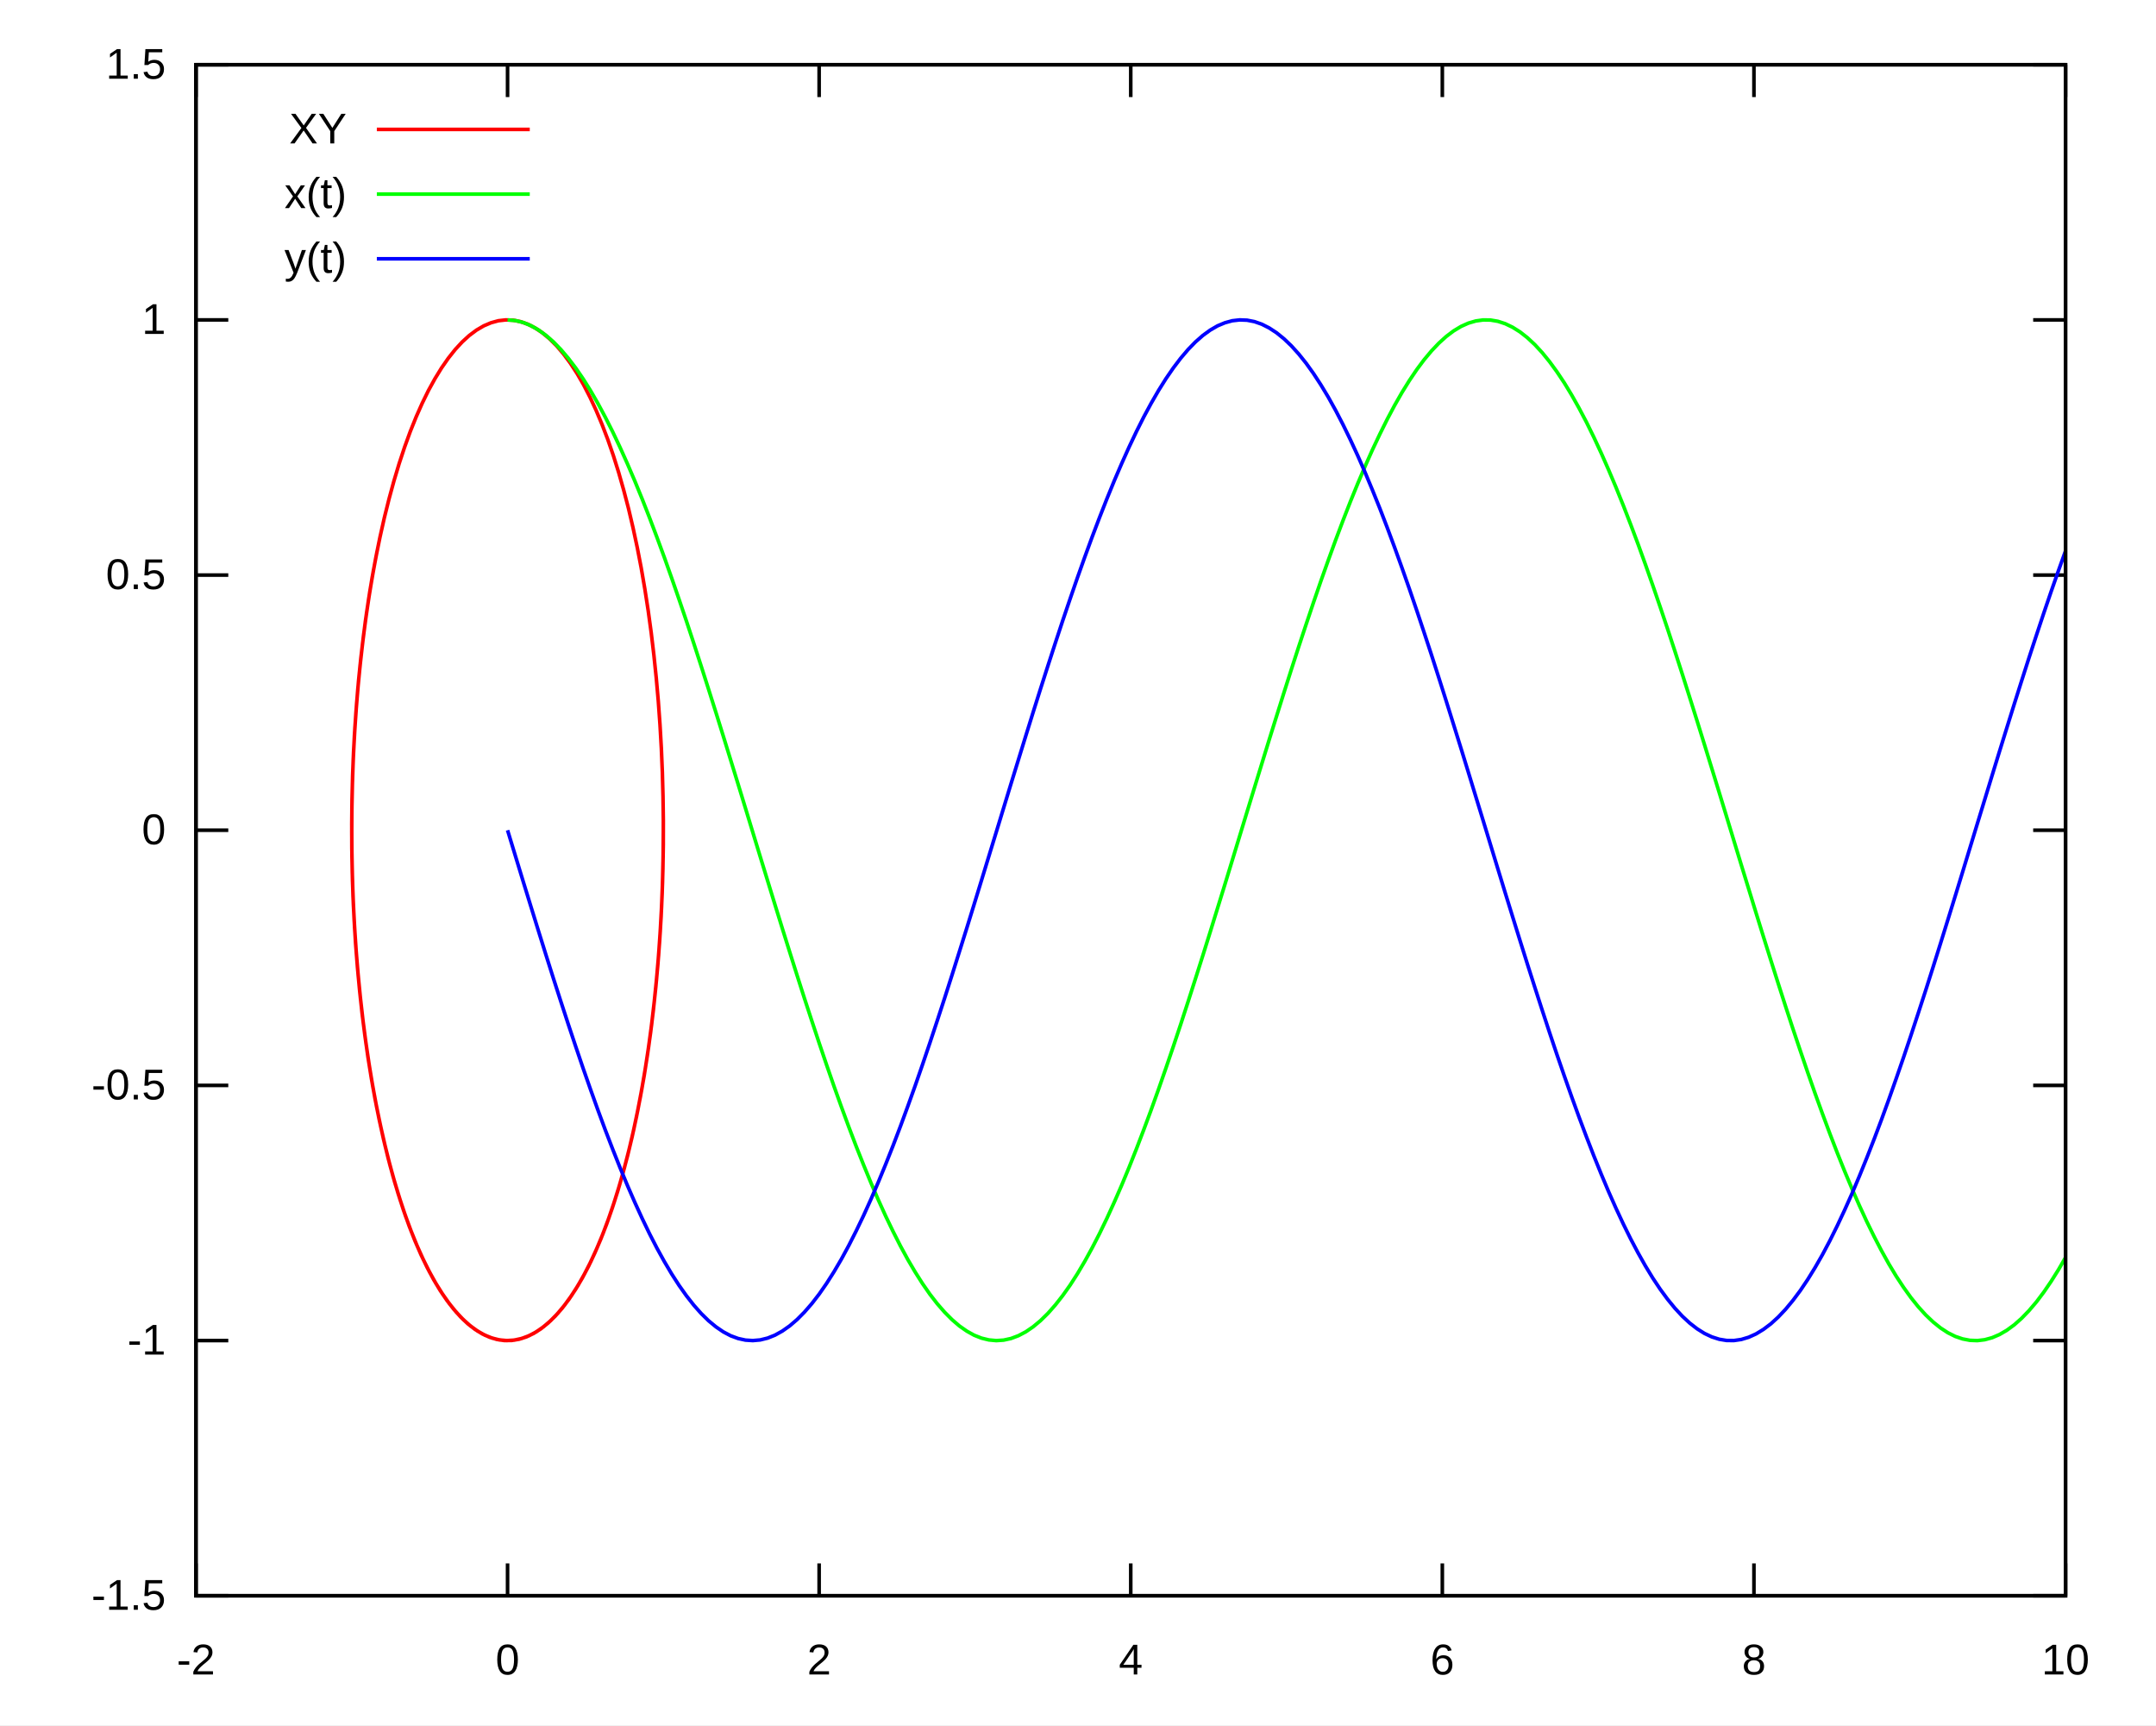
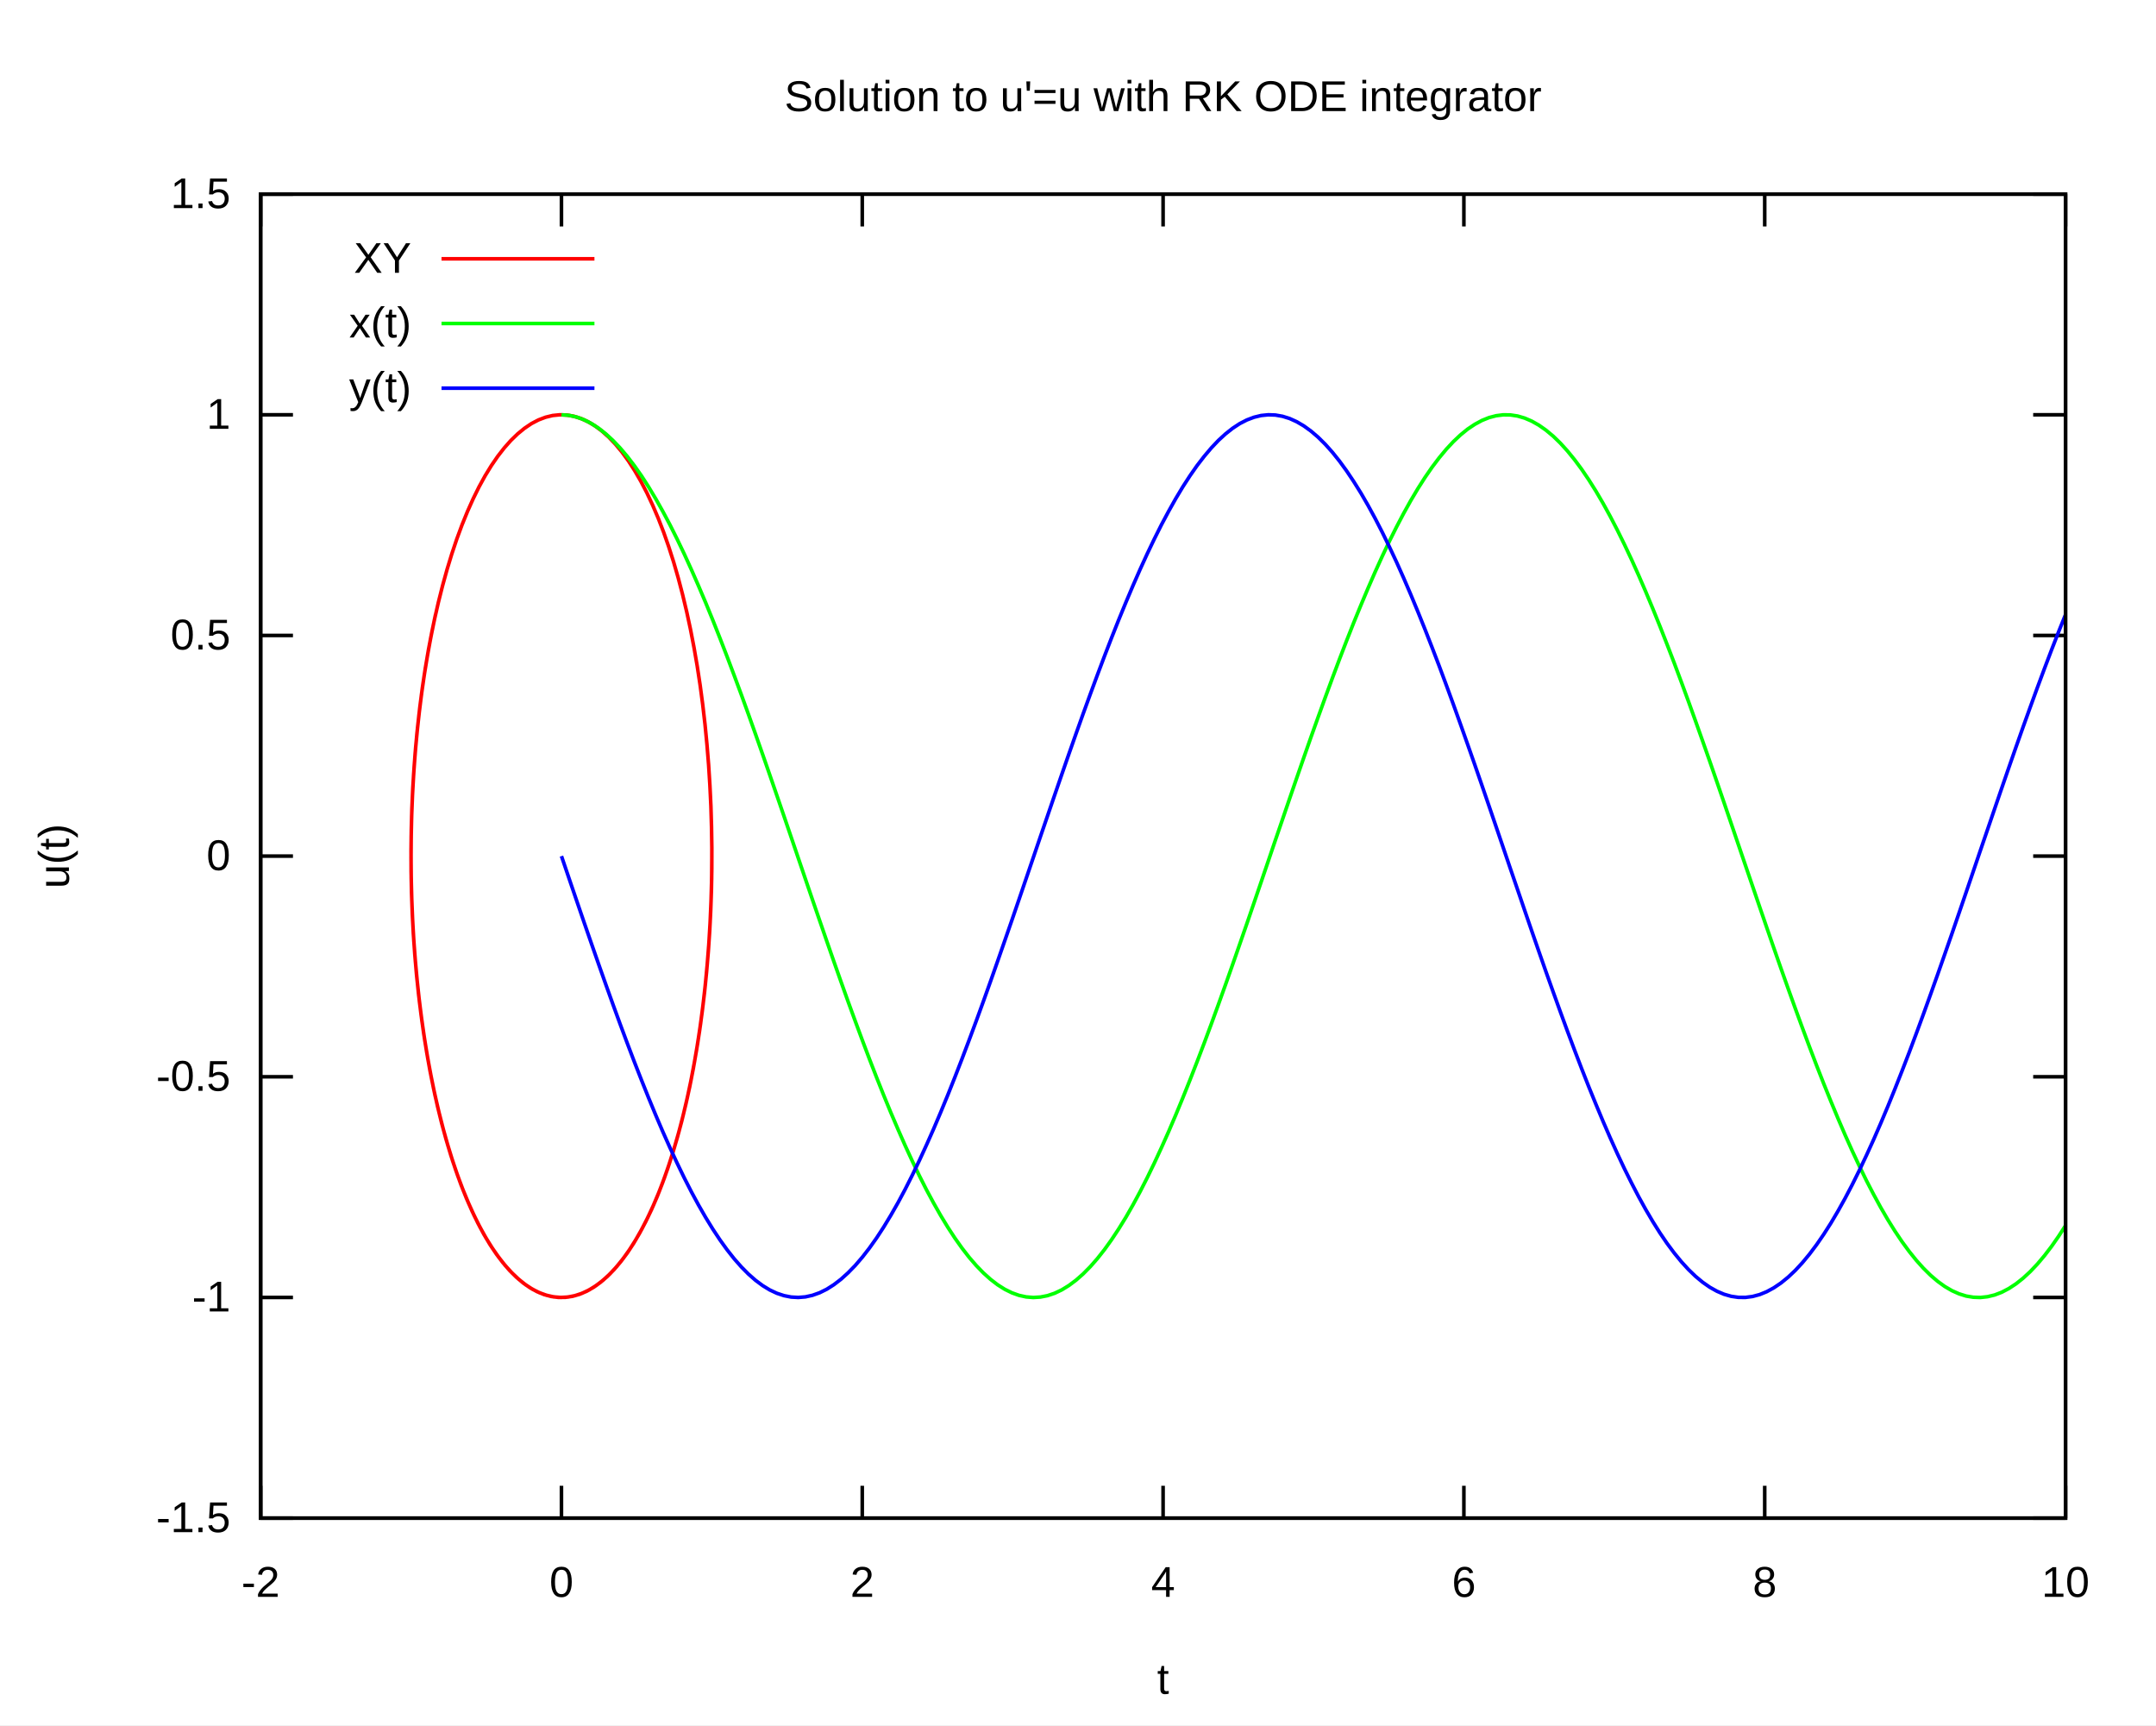
<svg xmlns="http://www.w3.org/2000/svg" xmlns:xlink="http://www.w3.org/1999/xlink" width="600" height="480" viewBox="0 0 600 480">
  <g id="gnuplot_canvas">
    <rect x="0" y="0" width="600" height="480" fill="#ffffff" />
    <defs>
      <circle id="gpDot" r="0.5" stroke-width="0.5" stroke="currentColor" />
      <path id="gpPt0" stroke-width="0.222" stroke="currentColor" d="M-1,0 h2 M0,-1 v2" />
      <path id="gpPt1" stroke-width="0.222" stroke="currentColor" d="M-1,-1 L1,1 M1,-1 L-1,1" />
      <path id="gpPt2" stroke-width="0.222" stroke="currentColor" d="M-1,0 L1,0 M0,-1 L0,1 M-1,-1 L1,1 M-1,1 L1,-1" />
      <rect id="gpPt3" stroke-width="0.222" stroke="currentColor" x="-1" y="-1" width="2" height="2" />
      <rect id="gpPt4" stroke-width="0.222" stroke="currentColor" fill="currentColor" x="-1" y="-1" width="2" height="2" />
      <circle id="gpPt5" stroke-width="0.222" stroke="currentColor" cx="0" cy="0" r="1" />
      <use xlink:href="#gpPt5" id="gpPt6" fill="currentColor" stroke="none" />
      <path id="gpPt7" stroke-width="0.222" stroke="currentColor" d="M0,-1.33 L-1.33,0.67 L1.33,0.67 z" />
      <use xlink:href="#gpPt7" id="gpPt8" fill="currentColor" stroke="none" />
      <use xlink:href="#gpPt7" id="gpPt9" stroke="currentColor" transform="rotate(180)" />
      <use xlink:href="#gpPt9" id="gpPt10" fill="currentColor" stroke="none" />
      <use xlink:href="#gpPt3" id="gpPt11" stroke="currentColor" transform="rotate(45)" />
      <use xlink:href="#gpPt11" id="gpPt12" fill="currentColor" stroke="none" />
      <path id="gpPt13" stroke-width="0.222" stroke="currentColor" d="M0,1.330 L1.265,0.411 L0.782,-1.067 L-0.782,-1.076 L-1.265,0.411 z" />
      <use xlink:href="#gpPt13" id="gpPt14" fill="currentColor" stroke="none" />
      <filter id="textbox" filterUnits="objectBoundingBox" x="0" y="0" height="1" width="1">
        <feFlood flood-color="#FFFFFF" flood-opacity="1" result="bgnd" />
        <feComposite in="SourceGraphic" in2="bgnd" operator="atop" />
      </filter>
      <filter id="greybox" filterUnits="objectBoundingBox" x="0" y="0" height="1" width="1">
        <feFlood flood-color="lightgrey" flood-opacity="1" result="grey" />
        <feComposite in="SourceGraphic" in2="grey" operator="atop" />
      </filter>
    </defs>
    <g fill="none" color="#FFFFFF" stroke="currentColor" stroke-width="1.00" stroke-linecap="butt" stroke-linejoin="miter">
</g>
    <g fill="none" color="black" stroke="currentColor" stroke-width="1.00" stroke-linecap="butt" stroke-linejoin="miter">
-       <path stroke="black" d="M54.53,444.00 L63.53,444.00 M574.82,444.00 L565.82,444.00  " />
-       <g transform="translate(46.14,447.90)" stroke="none" fill="black" font-family="Arial" font-size="12.00" text-anchor="end">
+       <path stroke="black" d="M72.53,422.40 L81.53,422.40 M574.82,422.40 L565.82,422.40  " />
+       <g transform="translate(64.14,426.30)" stroke="none" fill="black" font-family="Arial" font-size="12.00" text-anchor="end">
        <text>
          <tspan font-family="Arial">-1.5</tspan>
        </text>
      </g>
    </g>
    <g fill="none" color="black" stroke="currentColor" stroke-width="1.00" stroke-linecap="butt" stroke-linejoin="miter">
-       <path stroke="black" d="M54.53,373.00 L63.53,373.00 M574.82,373.00 L565.82,373.00  " />
-       <g transform="translate(46.14,376.90)" stroke="none" fill="black" font-family="Arial" font-size="12.00" text-anchor="end">
+       <path stroke="black" d="M72.53,361.00 L81.53,361.00 M574.82,361.00 L565.82,361.00  " />
+       <g transform="translate(64.14,364.90)" stroke="none" fill="black" font-family="Arial" font-size="12.00" text-anchor="end">
        <text>
          <tspan font-family="Arial">-1</tspan>
        </text>
      </g>
    </g>
    <g fill="none" color="black" stroke="currentColor" stroke-width="1.00" stroke-linecap="butt" stroke-linejoin="miter">
-       <path stroke="black" d="M54.53,302.00 L63.53,302.00 M574.82,302.00 L565.82,302.00  " />
-       <g transform="translate(46.14,305.90)" stroke="none" fill="black" font-family="Arial" font-size="12.00" text-anchor="end">
+       <path stroke="black" d="M72.53,299.60 L81.53,299.60 M574.82,299.60 L565.82,299.60  " />
+       <g transform="translate(64.14,303.50)" stroke="none" fill="black" font-family="Arial" font-size="12.00" text-anchor="end">
        <text>
          <tspan font-family="Arial">-0.5</tspan>
        </text>
      </g>
    </g>
    <g fill="none" color="black" stroke="currentColor" stroke-width="1.00" stroke-linecap="butt" stroke-linejoin="miter">
-       <path stroke="black" d="M54.53,231.00 L63.53,231.00 M574.82,231.00 L565.82,231.00  " />
-       <g transform="translate(46.14,234.90)" stroke="none" fill="black" font-family="Arial" font-size="12.00" text-anchor="end">
+       <path stroke="black" d="M72.53,238.20 L81.53,238.20 M574.82,238.20 L565.82,238.20  " />
+       <g transform="translate(64.14,242.10)" stroke="none" fill="black" font-family="Arial" font-size="12.00" text-anchor="end">
        <text>
          <tspan font-family="Arial"> 0</tspan>
        </text>
      </g>
    </g>
    <g fill="none" color="black" stroke="currentColor" stroke-width="1.00" stroke-linecap="butt" stroke-linejoin="miter">
-       <path stroke="black" d="M54.53,160.01 L63.53,160.01 M574.82,160.01 L565.82,160.01  " />
-       <g transform="translate(46.14,163.91)" stroke="none" fill="black" font-family="Arial" font-size="12.00" text-anchor="end">
+       <path stroke="black" d="M72.53,176.81 L81.53,176.81 M574.82,176.81 L565.82,176.81  " />
+       <g transform="translate(64.14,180.71)" stroke="none" fill="black" font-family="Arial" font-size="12.00" text-anchor="end">
        <text>
          <tspan font-family="Arial"> 0.5</tspan>
        </text>
      </g>
    </g>
    <g fill="none" color="black" stroke="currentColor" stroke-width="1.00" stroke-linecap="butt" stroke-linejoin="miter">
-       <path stroke="black" d="M54.53,89.01 L63.53,89.01 M574.82,89.01 L565.82,89.01  " />
-       <g transform="translate(46.14,92.91)" stroke="none" fill="black" font-family="Arial" font-size="12.00" text-anchor="end">
+       <path stroke="black" d="M72.53,115.41 L81.53,115.41 M574.82,115.41 L565.82,115.41  " />
+       <g transform="translate(64.14,119.31)" stroke="none" fill="black" font-family="Arial" font-size="12.00" text-anchor="end">
        <text>
          <tspan font-family="Arial"> 1</tspan>
        </text>
      </g>
    </g>
    <g fill="none" color="black" stroke="currentColor" stroke-width="1.00" stroke-linecap="butt" stroke-linejoin="miter">
-       <path stroke="black" d="M54.53,18.01 L63.53,18.01 M574.82,18.01 L565.82,18.01  " />
-       <g transform="translate(46.14,21.91)" stroke="none" fill="black" font-family="Arial" font-size="12.00" text-anchor="end">
+       <path stroke="black" d="M72.53,54.01 L81.53,54.01 M574.82,54.01 L565.82,54.01  " />
+       <g transform="translate(64.14,57.91)" stroke="none" fill="black" font-family="Arial" font-size="12.00" text-anchor="end">
        <text>
          <tspan font-family="Arial"> 1.5</tspan>
        </text>
      </g>
    </g>
    <g fill="none" color="black" stroke="currentColor" stroke-width="1.00" stroke-linecap="butt" stroke-linejoin="miter">
-       <path stroke="black" d="M54.53,444.00 L54.53,435.00 M54.53,18.01 L54.53,27.01  " />
-       <g transform="translate(54.53,465.90)" stroke="none" fill="black" font-family="Arial" font-size="12.00" text-anchor="middle">
+       <path stroke="black" d="M72.53,422.40 L72.53,413.40 M72.53,54.01 L72.53,63.01  " />
+       <g transform="translate(72.53,444.30)" stroke="none" fill="black" font-family="Arial" font-size="12.00" text-anchor="middle">
        <text>
          <tspan font-family="Arial">-2</tspan>
        </text>
      </g>
    </g>
    <g fill="none" color="black" stroke="currentColor" stroke-width="1.00" stroke-linecap="butt" stroke-linejoin="miter">
-       <path stroke="black" d="M141.25,444.00 L141.25,435.00 M141.25,18.01 L141.25,27.01  " />
-       <g transform="translate(141.25,465.90)" stroke="none" fill="black" font-family="Arial" font-size="12.00" text-anchor="middle">
+       <path stroke="black" d="M156.25,422.40 L156.25,413.40 M156.25,54.01 L156.25,63.01  " />
+       <g transform="translate(156.25,444.30)" stroke="none" fill="black" font-family="Arial" font-size="12.00" text-anchor="middle">
        <text>
          <tspan font-family="Arial"> 0</tspan>
        </text>
      </g>
    </g>
    <g fill="none" color="black" stroke="currentColor" stroke-width="1.00" stroke-linecap="butt" stroke-linejoin="miter">
-       <path stroke="black" d="M227.96,444.00 L227.96,435.00 M227.96,18.01 L227.96,27.01  " />
-       <g transform="translate(227.96,465.90)" stroke="none" fill="black" font-family="Arial" font-size="12.00" text-anchor="middle">
+       <path stroke="black" d="M239.96,422.40 L239.96,413.40 M239.96,54.01 L239.96,63.01  " />
+       <g transform="translate(239.96,444.30)" stroke="none" fill="black" font-family="Arial" font-size="12.00" text-anchor="middle">
        <text>
          <tspan font-family="Arial"> 2</tspan>
        </text>
      </g>
    </g>
    <g fill="none" color="black" stroke="currentColor" stroke-width="1.00" stroke-linecap="butt" stroke-linejoin="miter">
-       <path stroke="black" d="M314.68,444.00 L314.68,435.00 M314.68,18.01 L314.68,27.01  " />
-       <g transform="translate(314.68,465.90)" stroke="none" fill="black" font-family="Arial" font-size="12.00" text-anchor="middle">
+       <path stroke="black" d="M323.68,422.40 L323.68,413.40 M323.68,54.01 L323.68,63.01  " />
+       <g transform="translate(323.68,444.30)" stroke="none" fill="black" font-family="Arial" font-size="12.00" text-anchor="middle">
        <text>
          <tspan font-family="Arial"> 4</tspan>
        </text>
      </g>
    </g>
    <g fill="none" color="black" stroke="currentColor" stroke-width="1.00" stroke-linecap="butt" stroke-linejoin="miter">
-       <path stroke="black" d="M401.39,444.00 L401.39,435.00 M401.39,18.01 L401.39,27.01  " />
-       <g transform="translate(401.39,465.90)" stroke="none" fill="black" font-family="Arial" font-size="12.00" text-anchor="middle">
+       <path stroke="black" d="M407.39,422.40 L407.39,413.40 M407.39,54.01 L407.39,63.01  " />
+       <g transform="translate(407.39,444.30)" stroke="none" fill="black" font-family="Arial" font-size="12.00" text-anchor="middle">
        <text>
          <tspan font-family="Arial"> 6</tspan>
        </text>
      </g>
    </g>
    <g fill="none" color="black" stroke="currentColor" stroke-width="1.00" stroke-linecap="butt" stroke-linejoin="miter">
-       <path stroke="black" d="M488.11,444.00 L488.11,435.00 M488.11,18.01 L488.11,27.01  " />
-       <g transform="translate(488.11,465.90)" stroke="none" fill="black" font-family="Arial" font-size="12.00" text-anchor="middle">
+       <path stroke="black" d="M491.11,422.40 L491.11,413.40 M491.11,54.01 L491.11,63.01  " />
+       <g transform="translate(491.11,444.30)" stroke="none" fill="black" font-family="Arial" font-size="12.00" text-anchor="middle">
        <text>
          <tspan font-family="Arial"> 8</tspan>
        </text>
      </g>
    </g>
    <g fill="none" color="black" stroke="currentColor" stroke-width="1.00" stroke-linecap="butt" stroke-linejoin="miter">
-       <path stroke="black" d="M574.82,444.00 L574.82,435.00 M574.82,18.01 L574.82,27.01  " />
-       <g transform="translate(574.82,465.90)" stroke="none" fill="black" font-family="Arial" font-size="12.00" text-anchor="middle">
+       <path stroke="black" d="M574.82,422.40 L574.82,413.40 M574.82,54.01 L574.82,63.01  " />
+       <g transform="translate(574.82,444.30)" stroke="none" fill="black" font-family="Arial" font-size="12.00" text-anchor="middle">
        <text>
          <tspan font-family="Arial"> 10</tspan>
        </text>
      </g>
    </g>
    <g fill="none" color="black" stroke="currentColor" stroke-width="1.00" stroke-linecap="butt" stroke-linejoin="miter">
</g>
    <g fill="none" color="black" stroke="currentColor" stroke-width="1.00" stroke-linecap="butt" stroke-linejoin="miter">
-       <path stroke="black" d="M54.53,18.01 L54.53,444.00 L574.82,444.00 L574.82,18.01 L54.53,18.01 Z  " />
+       <path stroke="black" d="M72.53,54.01 L72.53,422.40 L574.82,422.40 L574.82,54.01 L72.53,54.01 Z  " />
    </g>
    <g fill="none" color="black" stroke="currentColor" stroke-width="1.00" stroke-linecap="butt" stroke-linejoin="miter">
</g>
    <g id="gnuplot_plot_1">
      <g fill="none" color="black" stroke="currentColor" stroke-width="1.00" stroke-linecap="butt" stroke-linejoin="miter">
-         <g transform="translate(96.48,39.91)" stroke="none" fill="black" font-family="Arial" font-size="12.00" text-anchor="end">
+         <g transform="translate(114.48,75.91)" stroke="none" fill="black" font-family="Arial" font-size="12.00" text-anchor="end">
          <text>
            <tspan font-family="Arial">XY</tspan>
          </text>
        </g>
      </g>
      <g fill="none" color="black" stroke="currentColor" stroke-width="1.00" stroke-linecap="butt" stroke-linejoin="miter">
-         <path stroke="rgb(255,   0,   0)" d="M104.87,36.01 L147.43,36.01 M184.60,231.00 L184.54,238.38 L184.38,245.49 L184.11,252.40 L183.74,259.18 L183.28,265.83   L182.72,272.36 L182.07,278.78 L181.34,285.08 L180.51,291.25 L179.59,297.28 L178.59,303.16 L177.50,308.87 L176.34,314.41   L175.09,319.76 L173.77,324.91 L172.38,329.84 L170.91,334.56 L169.38,339.04 L167.79,343.29 L166.13,347.28 L164.43,351.01   L162.66,354.47 L160.86,357.65 L159.00,360.55 L157.11,363.16 L155.18,365.47 L153.22,367.48 L151.24,369.18 L149.23,370.58   L147.20,371.66 L145.16,372.42 L143.11,372.87 L141.06,373.00 L139.01,372.82 L136.96,372.31 L134.92,371.49 L132.90,370.35   L130.89,368.90 L128.91,367.14 L126.95,365.07 L125.03,362.70 L123.15,360.04 L121.30,357.09 L119.50,353.86 L117.75,350.35   L116.05,346.57 L114.41,342.53 L112.82,338.25 L111.31,333.72 L109.85,328.96 L108.47,323.99 L107.17,318.80 L105.94,313.42   L104.78,307.85 L103.71,302.11 L102.73,296.21 L101.83,290.16 L101.02,283.99 L100.30,277.69 L99.67,271.29 L99.13,264.79   L98.69,258.23 L98.34,251.60 L98.09,244.92 L97.94,238.21 L97.89,231.49 L97.93,224.77 L98.07,218.06 L98.30,211.38   L98.63,204.74 L99.06,198.16 L99.58,191.66 L100.20,185.24 L100.91,178.93 L101.70,172.73 L102.59,166.66 L103.56,160.74   L104.62,154.98 L105.76,149.39 L106.98,143.97 L108.28,138.76 L109.65,133.75 L111.09,128.96 L112.60,124.40 L114.17,120.08   L115.81,116.00 L117.50,112.19 L119.24,108.64 L121.04,105.37 L122.88,102.37 L124.76,99.67 L126.67,97.26 L128.62,95.15   L130.60,93.34 L132.60,91.85 L134.63,90.66 L136.66,89.80 L138.71,89.24 L140.76,89.01 L142.81,89.09 L144.86,89.49   L146.91,90.21 L148.93,91.25 L150.95,92.60 L152.94,94.26 L154.90,96.22 L156.83,98.49 L158.73,101.06 L160.59,103.92   L162.41,107.06 L164.17,110.48 L165.89,114.17 L167.55,118.12 L169.16,122.33 L170.70,126.78 L172.17,131.46 L173.57,136.37   L174.91,141.49 L176.16,146.81 L177.34,152.32 L178.44,158.00 L179.45,163.85 L180.38,169.85 L181.22,175.99 L181.97,182.25   L182.63,188.62 L183.20,195.08 L183.67,201.63 L184.05,208.24 L184.33,214.90 L184.51,221.60 L184.60,228.32 L184.59,235.04   L184.48,241.76 L184.28,248.45 L183.98,255.10 L183.58,261.70 L183.09,268.23 L182.50,274.68 L181.83,281.03 L181.06,287.27   L180.20,293.38 L179.26,299.35 L178.22,305.16 L177.11,310.81 L175.92,316.29 L174.65,321.57 L173.30,326.64 L171.88,331.51   L170.39,336.15 L168.84,340.55 L167.23,344.70 L165.55,348.60 L163.83,352.24 L162.05,355.61 L160.22,358.69 L158.36,361.49   L156.45,364.00 L154.51,366.21 L152.54,368.11 L150.55,369.71 L148.53,371.00 L146.50,371.97 L144.45,372.63 L142.40,372.97   L140.35,372.99 L138.30,372.69 L136.25,372.07 L134.22,371.14 L132.20,369.89 L130.20,368.34 L128.23,366.47 L126.29,364.30   L124.38,361.83 L122.50,359.07 L120.67,356.02 L118.89,352.69 L117.15,349.09 L115.47,345.22 L113.85,341.09 L112.29,336.72   L110.80,332.12 L109.37,327.28 L108.01,322.23 L106.73,316.97 L105.53,311.53 L104.40,305.90 L103.36,300.10 L102.40,294.15   L101.54,288.06 L100.75,281.83 L100.07,275.50 L99.47,269.06 L98.96,262.54 L98.56,255.95 L98.24,249.30 L98.03,242.62   L97.91,235.90 L97.89,229.18 L97.96,222.46 L98.13,215.75 L98.40,209.09 L98.77,202.47 L99.23,195.91 L99.78,189.44   L100.43,183.05 L101.17,176.78 L102.00,170.62 L102.91,164.61 L103.92,158.74 L104.95,153.30  " />
+         <path stroke="rgb(255,   0,   0)" d="M122.87,72.01 L165.43,72.01 M198.10,238.20 L198.05,244.58 L197.88,250.73 L197.62,256.71 L197.27,262.57 L196.82,268.32   L196.29,273.97 L195.66,279.52 L194.95,284.97 L194.15,290.31 L193.26,295.52 L192.30,300.60 L191.25,305.54 L190.12,310.33   L188.92,314.96 L187.64,319.41 L186.30,323.68 L184.89,327.76 L183.41,331.64 L181.87,335.30 L180.27,338.76 L178.62,341.98   L176.92,344.97 L175.18,347.72 L173.39,350.23 L171.56,352.49 L169.70,354.49 L167.81,356.23 L165.89,357.70 L163.95,358.91   L161.99,359.84 L160.02,360.50 L158.05,360.89 L156.06,361.00 L154.08,360.84 L152.11,360.40 L150.14,359.69 L148.18,358.71   L146.25,357.45 L144.34,355.93 L142.45,354.14 L140.59,352.10 L138.77,349.79 L136.99,347.24 L135.25,344.45 L133.56,341.41   L131.92,338.14 L130.34,334.65 L128.81,330.95 L127.34,327.03 L125.94,322.92 L124.61,318.61 L123.35,314.13 L122.16,309.47   L121.04,304.66 L120.01,299.69 L119.06,294.59 L118.19,289.36 L117.41,284.02 L116.71,278.58 L116.11,273.04 L115.59,267.42   L115.16,261.74 L114.83,256.01 L114.59,250.24 L114.44,244.44 L114.39,238.63 L114.43,232.81 L114.56,227.01 L114.79,221.23   L115.11,215.49 L115.52,209.80 L116.02,204.18 L116.62,198.63 L117.30,193.17 L118.07,187.81 L118.93,182.56 L119.87,177.44   L120.89,172.46 L121.99,167.62 L123.17,162.94 L124.42,158.43 L125.74,154.10 L127.13,149.96 L128.59,146.01 L130.11,142.28   L131.69,138.75 L133.32,135.45 L135.00,132.39 L136.74,129.55 L138.51,126.97 L140.33,124.63 L142.18,122.54 L144.06,120.72   L145.97,119.16 L147.90,117.86 L149.85,116.84 L151.82,116.09 L153.80,115.61 L155.78,115.41 L157.76,115.48 L159.74,115.83   L161.71,116.45 L163.67,117.35 L165.61,118.51 L167.53,119.95 L169.43,121.65 L171.29,123.61 L173.13,125.83 L174.92,128.30   L176.67,131.02 L178.38,133.98 L180.04,137.17 L181.64,140.59 L183.19,144.22 L184.68,148.07 L186.10,152.12 L187.46,156.36   L188.74,160.79 L189.95,165.39 L191.09,170.16 L192.15,175.07 L193.13,180.13 L194.03,185.32 L194.84,190.63 L195.56,196.04   L196.20,201.55 L196.74,207.14 L197.20,212.80 L197.56,218.52 L197.84,224.28 L198.01,230.07 L198.10,235.88 L198.09,241.70   L197.99,247.50 L197.79,253.29 L197.50,259.05 L197.12,264.75 L196.64,270.40 L196.08,275.97 L195.42,281.46 L194.68,286.86   L193.85,292.14 L192.94,297.31 L191.95,302.34 L190.87,307.22 L189.72,311.96 L188.49,316.52 L187.19,320.91 L185.82,325.12   L184.38,329.13 L182.89,332.94 L181.33,336.53 L179.71,339.90 L178.04,343.05 L176.33,345.96 L174.57,348.63 L172.76,351.05   L170.92,353.22 L169.05,355.13 L167.15,356.77 L165.22,358.16 L163.28,359.27 L161.32,360.11 L159.34,360.68 L157.36,360.97   L155.38,360.99 L153.40,360.73 L151.43,360.20 L149.46,359.39 L147.51,358.31 L145.59,356.97 L143.68,355.35 L141.80,353.48   L139.96,351.34 L138.15,348.95 L136.38,346.32 L134.66,343.44 L132.99,340.32 L131.37,336.97 L129.80,333.41 L128.29,329.63   L126.85,325.64 L125.47,321.46 L124.16,317.09 L122.92,312.55 L121.76,307.84 L120.68,302.97 L119.67,297.96 L118.75,292.81   L117.91,287.54 L117.16,282.16 L116.49,276.68 L115.91,271.12 L115.43,265.48 L115.03,259.78 L114.73,254.03 L114.52,248.25   L114.41,242.44 L114.39,236.62 L114.46,230.81 L114.62,225.02 L114.88,219.25 L115.24,213.53 L115.68,207.86 L116.22,202.26   L116.84,196.74 L117.55,191.31 L118.35,185.99 L119.24,180.78 L120.21,175.71 L121.20,171.01  " />
      </g>
    </g>
    <g id="gnuplot_plot_2">
      <g fill="none" color="black" stroke="currentColor" stroke-width="1.00" stroke-linecap="butt" stroke-linejoin="miter">
-         <g transform="translate(96.48,57.91)" stroke="none" fill="black" font-family="Arial" font-size="12.00" text-anchor="end">
+         <g transform="translate(114.48,93.91)" stroke="none" fill="black" font-family="Arial" font-size="12.00" text-anchor="end">
          <text>
            <tspan font-family="Arial">x(t)</tspan>
          </text>
        </g>
      </g>
      <g fill="none" color="black" stroke="currentColor" stroke-width="1.00" stroke-linecap="butt" stroke-linejoin="miter">
-         <path stroke="rgb(  0, 255,   0)" d="M104.87,54.01 L147.43,54.01 M141.25,89.01 L143.50,89.20 L145.67,89.75 L147.80,90.63 L149.90,91.83 L151.98,93.34   L154.05,95.16 L156.12,97.29 L158.18,99.71 L160.24,102.42 L162.29,105.42 L164.35,108.70 L166.40,112.26 L168.45,116.08   L170.51,120.16 L172.56,124.49 L174.61,129.05 L176.67,133.85 L178.72,138.86 L180.77,144.08 L182.82,149.49 L184.88,155.09   L186.93,160.86 L188.98,166.78 L191.04,172.85 L193.09,179.05 L195.14,185.36 L197.19,191.78 L199.25,198.29 L201.30,204.86   L203.35,211.50 L205.41,218.18 L207.46,224.89 L209.51,231.62 L211.56,238.34 L213.62,245.05 L215.67,251.72 L217.72,258.35   L219.78,264.92 L221.83,271.41 L223.88,277.81 L225.94,284.10 L227.99,290.28 L230.04,296.32 L232.09,302.22 L234.15,307.96   L236.20,313.52 L238.25,318.90 L240.31,324.08 L242.36,329.06 L244.41,333.81 L246.46,338.33 L248.52,342.61 L250.57,346.65   L252.62,350.42 L254.68,353.92 L256.73,357.15 L258.78,360.10 L260.83,362.75 L262.89,365.11 L264.94,367.17 L266.99,368.93   L269.05,370.37 L271.10,371.51 L273.15,372.32 L275.20,372.82 L277.26,373.01 L279.31,372.87 L281.36,372.42 L283.42,371.64   L285.47,370.56 L287.52,369.16 L289.57,367.45 L291.63,365.43 L293.68,363.11 L295.73,360.50 L297.79,357.60 L299.84,354.41   L301.89,350.94 L303.94,347.21 L306.00,343.21 L308.05,338.97 L310.10,334.48 L312.16,329.76 L314.21,324.82 L316.26,319.66   L318.31,314.31 L320.37,308.77 L322.42,303.06 L324.47,297.19 L326.53,291.16 L328.58,285.01 L330.63,278.73 L332.68,272.34   L334.74,265.86 L336.79,259.31 L338.84,252.68 L340.90,246.02 L342.95,239.31 L345.00,232.59 L347.05,225.87 L349.11,219.15   L351.16,212.47 L353.21,205.82 L355.27,199.23 L357.32,192.71 L359.37,186.28 L361.42,179.95 L363.48,173.74 L365.53,167.65   L367.58,161.70 L369.64,155.91 L371.69,150.29 L373.74,144.85 L375.79,139.60 L377.85,134.55 L379.90,129.73 L381.95,125.13   L384.01,120.77 L386.06,116.65 L388.11,112.79 L390.16,109.20 L392.22,105.88 L394.27,102.84 L396.32,100.09 L398.38,97.63   L400.43,95.47 L402.48,93.62 L404.53,92.07 L406.59,90.83 L408.64,89.91 L410.69,89.31 L412.75,89.02 L414.80,89.05   L416.85,89.40 L418.90,90.07 L420.96,91.06 L423.01,92.35 L425.06,93.96 L427.12,95.88 L429.17,98.10 L431.22,100.62   L433.27,103.43 L435.33,106.52 L437.38,109.90 L439.43,113.54 L441.49,117.45 L443.54,121.62 L445.59,126.03 L447.64,130.68   L449.70,135.55 L451.75,140.63 L453.80,145.92 L455.86,151.40 L457.91,157.06 L459.96,162.88 L462.01,168.85 L464.07,174.97   L466.12,181.21 L468.17,187.56 L470.22,194.01 L472.28,200.55 L474.33,207.15 L476.38,213.80 L478.44,220.50 L480.49,227.21   L482.54,233.94 L484.59,240.66 L486.65,247.35 L488.70,254.02 L490.75,260.62 L492.81,267.17 L494.86,273.63 L496.91,280.00   L498.96,286.25 L501.02,292.38 L503.07,298.38 L505.12,304.22 L507.18,309.90 L509.23,315.40 L511.28,320.72 L513.33,325.83   L515.39,330.73 L517.44,335.40 L519.49,339.84 L521.55,344.04 L523.60,347.98 L525.65,351.67 L527.70,355.08 L529.76,358.21   L531.81,361.06 L533.86,363.61 L535.92,365.87 L537.97,367.82 L540.02,369.47 L542.07,370.81 L544.13,371.84 L546.18,372.54   L548.23,372.93 L550.28,373.01 L552.34,372.76 L554.39,372.20 L556.44,371.32 L558.50,370.12 L560.55,368.62 L562.60,366.80   L564.65,364.68 L566.71,362.26 L568.76,359.54 L570.81,356.54 L572.87,353.26 L574.82,349.88  " />
+         <path stroke="rgb(  0, 255,   0)" d="M122.87,90.01 L165.43,90.01 M156.25,115.41 L158.42,115.57 L160.52,116.05 L162.57,116.81 L164.60,117.85 L166.61,119.16   L168.61,120.73 L170.60,122.57 L172.59,124.66 L174.58,127.01 L176.56,129.60 L178.55,132.44 L180.53,135.52 L182.51,138.82   L184.49,142.35 L186.48,146.09 L188.46,150.04 L190.44,154.18 L192.42,158.52 L194.40,163.03 L196.39,167.71 L198.37,172.55   L200.35,177.54 L202.33,182.66 L204.31,187.91 L206.30,193.27 L208.28,198.73 L210.26,204.28 L212.24,209.91 L214.22,215.60   L216.20,221.34 L218.19,227.12 L220.17,232.92 L222.15,238.74 L224.13,244.55 L226.11,250.35 L228.10,256.12 L230.08,261.85   L232.06,267.53 L234.04,273.14 L236.02,278.68 L238.01,284.12 L239.99,289.46 L241.97,294.69 L243.95,299.79 L245.93,304.75   L247.91,309.56 L249.90,314.21 L251.88,318.70 L253.86,323.00 L255.84,327.11 L257.82,331.02 L259.81,334.72 L261.79,338.21   L263.77,341.47 L265.75,344.50 L267.73,347.29 L269.71,349.84 L271.70,352.14 L273.68,354.18 L275.66,355.96 L277.64,357.48   L279.62,358.73 L281.61,359.71 L283.59,360.42 L285.57,360.85 L287.55,361.01 L289.53,360.89 L291.52,360.50 L293.50,359.83   L295.48,358.89 L297.46,357.68 L299.44,356.20 L301.42,354.46 L303.41,352.45 L305.39,350.19 L307.37,347.68 L309.35,344.92   L311.33,341.93 L313.32,338.70 L315.30,335.24 L317.28,331.57 L319.26,327.69 L321.24,323.61 L323.22,319.33 L325.21,314.88   L327.19,310.25 L329.17,305.46 L331.15,300.52 L333.13,295.44 L335.12,290.23 L337.10,284.90 L339.08,279.47 L341.06,273.95   L343.04,268.35 L345.02,262.68 L347.01,256.95 L348.99,251.19 L350.97,245.39 L352.95,239.58 L354.93,233.76 L356.92,227.96   L358.90,222.17 L360.88,216.43 L362.86,210.73 L364.84,205.09 L366.83,199.53 L368.81,194.06 L370.79,188.68 L372.77,183.41   L374.75,178.27 L376.73,173.26 L378.72,168.40 L380.70,163.70 L382.68,159.16 L384.66,154.80 L386.64,150.62 L388.63,146.64   L390.61,142.87 L392.59,139.31 L394.57,135.98 L396.55,132.87 L398.53,130.00 L400.52,127.37 L402.50,124.99 L404.48,122.86   L406.46,121.00 L408.44,119.39 L410.43,118.06 L412.41,116.99 L414.39,116.19 L416.37,115.67 L418.35,115.42 L420.33,115.45   L422.32,115.75 L424.30,116.33 L426.28,117.18 L428.26,118.30 L430.24,119.69 L432.23,121.35 L434.21,123.27 L436.19,125.45   L438.17,127.88 L440.15,130.55 L442.13,133.47 L444.12,136.63 L446.10,140.01 L448.08,143.61 L450.06,147.42 L452.04,151.44   L454.03,155.65 L456.01,160.05 L457.99,164.62 L459.97,169.36 L461.95,174.25 L463.93,179.29 L465.92,184.46 L467.90,189.75   L469.88,195.14 L471.86,200.64 L473.84,206.21 L475.83,211.86 L477.81,217.57 L479.79,223.33 L481.77,229.12 L483.75,234.93   L485.73,240.74 L487.72,246.55 L489.70,252.34 L491.68,258.10 L493.66,263.82 L495.64,269.48 L497.63,275.07 L499.61,280.57   L501.59,285.98 L503.57,291.28 L505.55,296.47 L507.53,301.52 L509.52,306.43 L511.50,311.19 L513.48,315.79 L515.46,320.21   L517.44,324.44 L519.42,328.49 L521.41,332.33 L523.39,335.96 L525.37,339.37 L527.35,342.55 L529.33,345.50 L531.32,348.21   L533.30,350.67 L535.28,352.88 L537.26,354.83 L539.24,356.52 L541.22,357.95 L543.21,359.11 L545.19,359.99 L547.17,360.61   L549.15,360.94 L551.13,361.01 L553.12,360.79 L555.10,360.31 L557.08,359.55 L559.06,358.51 L561.04,357.21 L563.02,355.64   L565.01,353.80 L566.99,351.71 L568.97,349.36 L570.95,346.77 L572.93,343.93 L574.82,341.00  " />
      </g>
    </g>
    <g id="gnuplot_plot_3">
      <g fill="none" color="black" stroke="currentColor" stroke-width="1.00" stroke-linecap="butt" stroke-linejoin="miter">
-         <g transform="translate(96.48,75.91)" stroke="none" fill="black" font-family="Arial" font-size="12.00" text-anchor="end">
+         <g transform="translate(114.48,111.91)" stroke="none" fill="black" font-family="Arial" font-size="12.00" text-anchor="end">
          <text>
            <tspan font-family="Arial">y(t)</tspan>
          </text>
        </g>
      </g>
      <g fill="none" color="black" stroke="currentColor" stroke-width="1.00" stroke-linecap="butt" stroke-linejoin="miter">
-         <path stroke="rgb(  0,   0, 255)" d="M104.87,72.01 L147.43,72.01 M141.25,231.00 L143.50,238.38 L145.67,245.49 L147.80,252.40 L149.90,259.18 L151.98,265.83   L154.05,272.36 L156.12,278.78 L158.18,285.08 L160.24,291.25 L162.29,297.28 L164.35,303.16 L166.40,308.87 L168.45,314.41   L170.51,319.76 L172.56,324.91 L174.61,329.84 L176.67,334.56 L178.72,339.04 L180.77,343.29 L182.82,347.28 L184.88,351.01   L186.93,354.47 L188.98,357.65 L191.04,360.55 L193.09,363.16 L195.14,365.47 L197.19,367.48 L199.25,369.18 L201.30,370.58   L203.35,371.66 L205.41,372.42 L207.46,372.87 L209.51,373.00 L211.56,372.82 L213.62,372.31 L215.67,371.49 L217.72,370.35   L219.78,368.90 L221.83,367.14 L223.88,365.07 L225.94,362.70 L227.99,360.04 L230.04,357.09 L232.09,353.86 L234.15,350.35   L236.20,346.57 L238.25,342.53 L240.31,338.25 L242.36,333.72 L244.41,328.96 L246.46,323.99 L248.52,318.80 L250.57,313.42   L252.62,307.85 L254.68,302.11 L256.73,296.21 L258.78,290.16 L260.83,283.99 L262.89,277.69 L264.94,271.29 L266.99,264.79   L269.05,258.23 L271.10,251.60 L273.15,244.92 L275.20,238.21 L277.26,231.49 L279.31,224.77 L281.36,218.06 L283.42,211.38   L285.47,204.74 L287.52,198.16 L289.57,191.66 L291.63,185.24 L293.68,178.93 L295.73,172.73 L297.79,166.66 L299.84,160.74   L301.89,154.98 L303.94,149.39 L306.00,143.97 L308.05,138.76 L310.10,133.75 L312.16,128.96 L314.21,124.40 L316.26,120.08   L318.31,116.00 L320.37,112.19 L322.42,108.64 L324.47,105.37 L326.53,102.37 L328.58,99.67 L330.63,97.26 L332.68,95.15   L334.74,93.34 L336.79,91.85 L338.84,90.66 L340.90,89.80 L342.95,89.24 L345.00,89.01 L347.05,89.09 L349.11,89.49   L351.16,90.21 L353.21,91.25 L355.27,92.60 L357.32,94.26 L359.37,96.22 L361.42,98.49 L363.48,101.06 L365.53,103.92   L367.58,107.06 L369.64,110.48 L371.69,114.17 L373.74,118.12 L375.79,122.33 L377.85,126.78 L379.90,131.46 L381.95,136.37   L384.01,141.49 L386.06,146.81 L388.11,152.32 L390.16,158.00 L392.22,163.85 L394.27,169.85 L396.32,175.99 L398.38,182.25   L400.43,188.62 L402.48,195.08 L404.53,201.63 L406.59,208.24 L408.64,214.90 L410.69,221.60 L412.75,228.32 L414.80,235.04   L416.85,241.76 L418.90,248.45 L420.96,255.10 L423.01,261.70 L425.06,268.23 L427.12,274.68 L429.17,281.03 L431.22,287.27   L433.27,293.38 L435.33,299.35 L437.38,305.16 L439.43,310.81 L441.49,316.29 L443.54,321.57 L445.59,326.64 L447.64,331.51   L449.70,336.15 L451.75,340.55 L453.80,344.70 L455.86,348.60 L457.91,352.24 L459.96,355.61 L462.01,358.69 L464.07,361.49   L466.12,364.00 L468.17,366.21 L470.22,368.11 L472.28,369.71 L474.33,371.00 L476.38,371.97 L478.44,372.63 L480.49,372.97   L482.54,372.99 L484.59,372.69 L486.65,372.07 L488.70,371.14 L490.75,369.89 L492.81,368.34 L494.86,366.47 L496.91,364.30   L498.96,361.83 L501.02,359.07 L503.07,356.02 L505.12,352.69 L507.18,349.09 L509.23,345.22 L511.28,341.09 L513.33,336.72   L515.39,332.12 L517.44,327.28 L519.49,322.23 L521.55,316.97 L523.60,311.53 L525.65,305.90 L527.70,300.10 L529.76,294.15   L531.81,288.06 L533.86,281.83 L535.92,275.50 L537.97,269.06 L540.02,262.54 L542.07,255.95 L544.13,249.30 L546.18,242.62   L548.23,235.90 L550.28,229.18 L552.34,222.46 L554.39,215.75 L556.44,209.09 L558.50,202.47 L560.55,195.91 L562.60,189.44   L564.65,183.05 L566.71,176.78 L568.76,170.62 L570.81,164.61 L572.87,158.74 L574.82,153.30  " />
+         <path stroke="rgb(  0,   0, 255)" d="M122.87,108.01 L165.43,108.01 M156.25,238.20 L158.42,244.58 L160.52,250.73 L162.57,256.71 L164.60,262.57 L166.61,268.32   L168.61,273.97 L170.60,279.52 L172.59,284.97 L174.58,290.31 L176.56,295.52 L178.55,300.60 L180.53,305.54 L182.51,310.33   L184.49,314.96 L186.48,319.41 L188.46,323.68 L190.44,327.76 L192.42,331.64 L194.40,335.30 L196.39,338.76 L198.37,341.98   L200.35,344.97 L202.33,347.72 L204.31,350.23 L206.30,352.49 L208.28,354.49 L210.26,356.23 L212.24,357.70 L214.22,358.91   L216.20,359.84 L218.19,360.50 L220.17,360.89 L222.15,361.00 L224.13,360.84 L226.11,360.40 L228.10,359.69 L230.08,358.71   L232.06,357.45 L234.04,355.93 L236.02,354.14 L238.01,352.10 L239.99,349.79 L241.97,347.24 L243.95,344.45 L245.93,341.41   L247.91,338.14 L249.90,334.65 L251.88,330.95 L253.86,327.03 L255.84,322.92 L257.82,318.61 L259.81,314.13 L261.79,309.47   L263.77,304.66 L265.75,299.69 L267.73,294.59 L269.71,289.36 L271.70,284.02 L273.68,278.58 L275.66,273.04 L277.64,267.42   L279.62,261.74 L281.61,256.01 L283.59,250.24 L285.57,244.44 L287.55,238.63 L289.53,232.81 L291.52,227.01 L293.50,221.23   L295.48,215.49 L297.46,209.80 L299.44,204.18 L301.42,198.63 L303.41,193.17 L305.39,187.81 L307.37,182.56 L309.35,177.44   L311.33,172.46 L313.32,167.62 L315.30,162.94 L317.28,158.43 L319.26,154.10 L321.24,149.96 L323.22,146.01 L325.21,142.28   L327.19,138.75 L329.17,135.45 L331.15,132.39 L333.13,129.55 L335.12,126.97 L337.10,124.63 L339.08,122.54 L341.06,120.72   L343.04,119.16 L345.02,117.86 L347.01,116.84 L348.99,116.09 L350.97,115.61 L352.95,115.41 L354.93,115.48 L356.92,115.83   L358.90,116.45 L360.88,117.35 L362.86,118.51 L364.84,119.95 L366.83,121.65 L368.81,123.61 L370.79,125.83 L372.77,128.30   L374.75,131.02 L376.73,133.98 L378.72,137.17 L380.70,140.59 L382.68,144.22 L384.66,148.07 L386.64,152.12 L388.63,156.36   L390.61,160.79 L392.59,165.39 L394.57,170.16 L396.55,175.07 L398.53,180.13 L400.52,185.32 L402.50,190.63 L404.48,196.04   L406.46,201.55 L408.44,207.14 L410.43,212.80 L412.41,218.52 L414.39,224.28 L416.37,230.07 L418.35,235.88 L420.33,241.70   L422.32,247.50 L424.30,253.29 L426.28,259.05 L428.26,264.75 L430.24,270.40 L432.23,275.97 L434.21,281.46 L436.19,286.86   L438.17,292.14 L440.15,297.31 L442.13,302.34 L444.12,307.22 L446.10,311.96 L448.08,316.52 L450.06,320.91 L452.04,325.12   L454.03,329.13 L456.01,332.94 L457.99,336.53 L459.97,339.90 L461.95,343.05 L463.93,345.96 L465.92,348.63 L467.90,351.05   L469.88,353.22 L471.86,355.13 L473.84,356.77 L475.83,358.16 L477.81,359.27 L479.79,360.11 L481.77,360.68 L483.75,360.97   L485.73,360.99 L487.72,360.73 L489.70,360.20 L491.68,359.39 L493.66,358.31 L495.64,356.97 L497.63,355.35 L499.61,353.48   L501.59,351.34 L503.57,348.95 L505.55,346.32 L507.53,343.44 L509.52,340.32 L511.50,336.97 L513.48,333.41 L515.46,329.63   L517.44,325.64 L519.42,321.46 L521.41,317.09 L523.39,312.55 L525.37,307.84 L527.35,302.97 L529.33,297.96 L531.32,292.81   L533.30,287.54 L535.28,282.16 L537.26,276.68 L539.24,271.12 L541.22,265.48 L543.21,259.78 L545.19,254.03 L547.17,248.25   L549.15,242.44 L551.13,236.62 L553.12,230.81 L555.10,225.02 L557.08,219.25 L559.06,213.53 L561.04,207.86 L563.02,202.26   L565.01,196.74 L566.99,191.31 L568.97,185.99 L570.95,180.78 L572.93,175.71 L574.82,171.01  " />
      </g>
    </g>
    <g fill="none" color="#FFFFFF" stroke="rgb(  0,   0, 255)" stroke-width="2.00" stroke-linecap="butt" stroke-linejoin="miter">
</g>
    <g fill="none" color="black" stroke="currentColor" stroke-width="2.00" stroke-linecap="butt" stroke-linejoin="miter">
</g>
    <g fill="none" color="black" stroke="black" stroke-width="1.00" stroke-linecap="butt" stroke-linejoin="miter">
</g>
    <g fill="none" color="black" stroke="currentColor" stroke-width="1.00" stroke-linecap="butt" stroke-linejoin="miter">
-       <path stroke="black" d="M54.53,18.01 L54.53,444.00 L574.82,444.00 L574.82,18.01 L54.53,18.01 Z  " />
+       <path stroke="black" d="M72.53,54.01 L72.53,422.40 L574.82,422.40 L574.82,54.01 L72.53,54.01 Z  " />
+       <g transform="translate(19.18,238.21) rotate(270.00)" stroke="none" fill="black" font-family="Arial" font-size="12.00" text-anchor="middle">
+         <text>
+           <tspan font-family="Arial">u(t)</tspan>
+         </text>
+       </g>
+     </g>
+     <g fill="none" color="black" stroke="currentColor" stroke-width="1.00" stroke-linecap="butt" stroke-linejoin="miter">
+       <g transform="translate(323.67,471.30)" stroke="none" fill="black" font-family="Arial" font-size="12.00" text-anchor="middle">
+         <text>
+           <tspan font-family="Arial">t</tspan>
+         </text>
+       </g>
+     </g>
+     <g fill="none" color="black" stroke="currentColor" stroke-width="1.00" stroke-linecap="butt" stroke-linejoin="miter">
+ </g>
+     <g fill="none" color="black" stroke="currentColor" stroke-width="1.00" stroke-linecap="butt" stroke-linejoin="miter">
+       <g transform="translate(323.67,30.91)" stroke="none" fill="black" font-family="Arial" font-size="12.00" text-anchor="middle">
+         <text>
+           <tspan font-family="Arial"> Solution to u'=u with RK ODE integrator</tspan>
+         </text>
+       </g>
    </g>
    <g fill="none" color="black" stroke="currentColor" stroke-width="1.00" stroke-linecap="butt" stroke-linejoin="miter">
</g>
  </g>
</svg>
